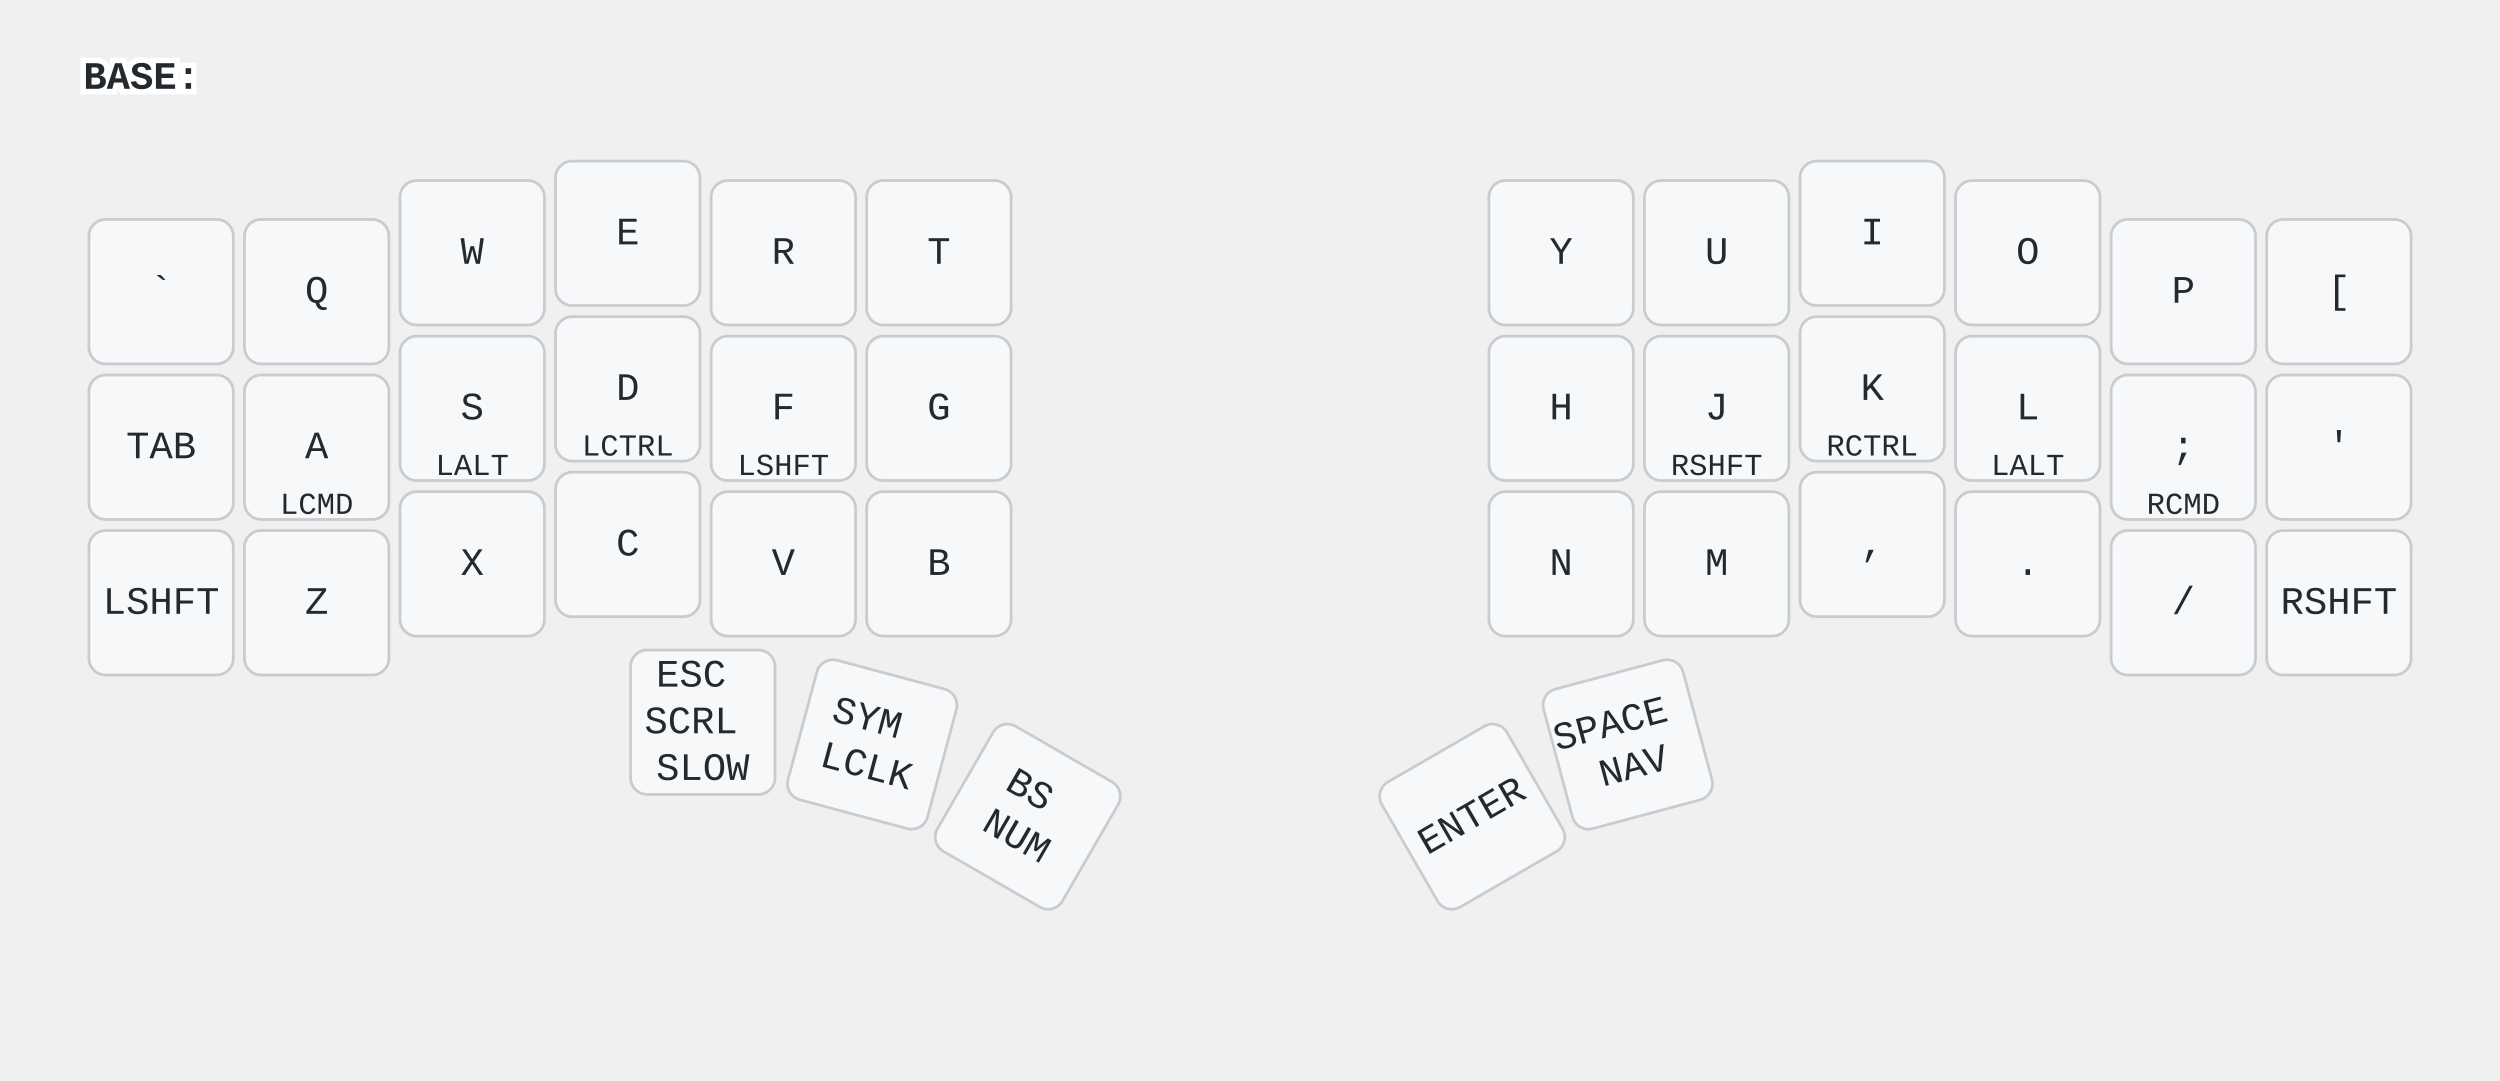
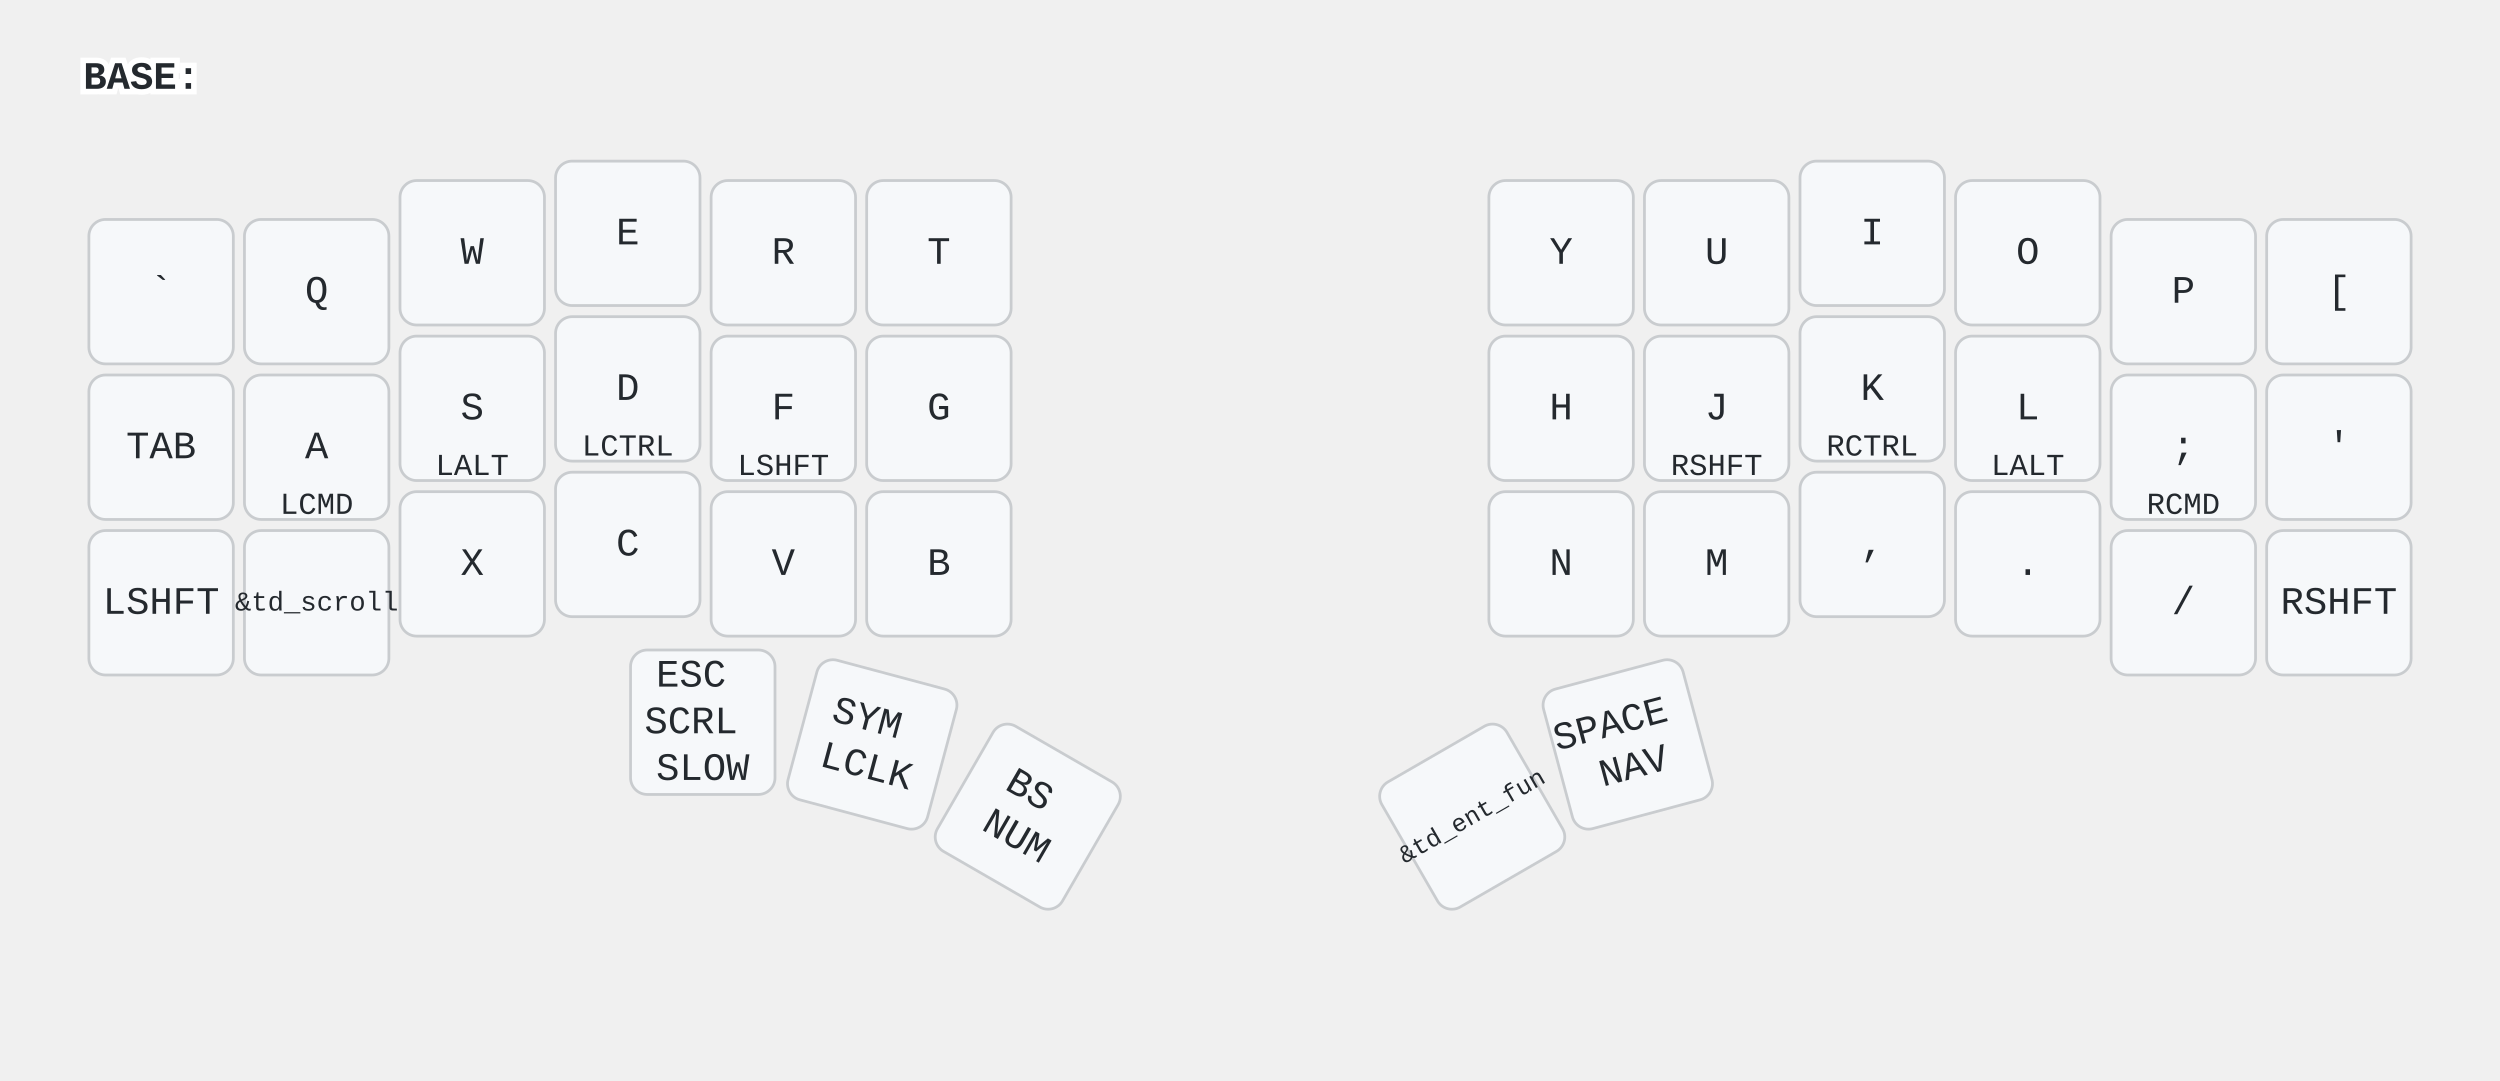
<svg xmlns="http://www.w3.org/2000/svg" width="900" height="389" viewBox="0 0 900 389" class="keymap">
  <style>/* inherit to force styles through use tags */
svg path {
    fill: inherit;
}

/* font and background color specifications */
svg.keymap {
    font-family: SFMono-Regular,Consolas,Liberation Mono,Menlo,monospace;
    font-size: 14px;
    font-kerning: normal;
    text-rendering: optimizeLegibility;
    fill: #24292e;
}

/* default key styling */
rect.key {
    fill: #f6f8fa;
}

rect.key, rect.combo {
    stroke: #c9cccf;
    stroke-width: 1;
}

/* default key side styling, only used is draw_key_sides is set */
rect.side {
    filter: brightness(90%);
}

/* color accent for combo boxes */
rect.combo, rect.combo-separate {
    fill: #cdf;
}

/* color accent for held keys */
rect.held, rect.combo.held {
    fill: #fdd;
}

/* color accent for ghost (optional) keys */
rect.ghost, rect.combo.ghost {
    stroke-dasharray: 4, 4;
    stroke-width: 2;
}

text {
    text-anchor: middle;
    dominant-baseline: middle;
}

/* styling for layer labels */
text.label {
    font-weight: bold;
    text-anchor: start;
    stroke: white;
    stroke-width: 4;
    paint-order: stroke;
}

/* styling for optional footer */
text.footer {
    text-anchor: end;
    dominant-baseline: auto;
    stroke: white;
    stroke-width: 4;
    paint-order: stroke;
}

/* styling for combo tap, and key non-tap label text */
text.combo, text.hold, text.shifted, text.left, text.right {
    font-size: 11px;
}

text.hold {
    text-anchor: middle;
    dominant-baseline: auto;
}

text.shifted {
    text-anchor: middle;
    dominant-baseline: hanging;
}

text.left {
    text-anchor: start;
}

text.right {
    text-anchor: end;
}

text.layer-activator {
    text-decoration: underline;
}

/* styling for hold/shifted label text in combo box */
text.combo.hold, text.combo.shifted, text.combo.left, text.combo.right {
    font-size: 8px;
}

/* lighter symbol for transparent keys */
text.trans {
    fill: #7b7e81;
}

/* styling for combo dendrons */
path.combo {
    stroke-width: 1;
    stroke: gray;
    fill: none;
}

/* Start Tabler Icons Cleanup */
/* cannot use height/width with glyphs */
.icon-tabler &gt; path {
    fill: inherit;
    stroke: inherit;
    stroke-width: 2;
}
/* hide tabler's default box */
.icon-tabler &gt; path[stroke="none"][fill="none"] {
    visibility: hidden;
}
/* End Tabler Icons Cleanup */

@media (prefers-color-scheme: dark) {
svg.keymap { fill: #d1d6db; }
rect.key { fill: #3f4750; }
rect.key, rect.combo { stroke: #60666c; }
rect.combo, rect.combo-separate { fill: #1f3d7a; }
rect.held, rect.combo.held { fill: #854747; }
text.label, text.footer { stroke: black; }
text.trans { fill: #7e8184; }
path.combo { stroke: #7f7f7f; }

}</style>
  <g transform="translate(30, 0)" class="layer-BASE">
    <text x="0" y="28" class="label" id="BASE">BASE:</text>
    <g transform="translate(0, 56)">
      <g transform="translate(28, 49)" class="key keypos-0">
        <rect rx="6" ry="6" x="-26" y="-26" width="52" height="52" class="key" />
        <text x="0" y="0" class="key tap">`</text>
      </g>
      <g transform="translate(84, 49)" class="key keypos-1">
        <rect rx="6" ry="6" x="-26" y="-26" width="52" height="52" class="key" />
        <text x="0" y="0" class="key tap">Q</text>
      </g>
      <g transform="translate(140, 35)" class="key keypos-2">
        <rect rx="6" ry="6" x="-26" y="-26" width="52" height="52" class="key" />
        <text x="0" y="0" class="key tap">W</text>
      </g>
      <g transform="translate(196, 28)" class="key keypos-3">
        <rect rx="6" ry="6" x="-26" y="-26" width="52" height="52" class="key" />
        <text x="0" y="0" class="key tap">E</text>
      </g>
      <g transform="translate(252, 35)" class="key keypos-4">
        <rect rx="6" ry="6" x="-26" y="-26" width="52" height="52" class="key" />
        <text x="0" y="0" class="key tap">R</text>
      </g>
      <g transform="translate(308, 35)" class="key keypos-5">
        <rect rx="6" ry="6" x="-26" y="-26" width="52" height="52" class="key" />
        <text x="0" y="0" class="key tap">T</text>
      </g>
      <g transform="translate(532, 35)" class="key keypos-6">
        <rect rx="6" ry="6" x="-26" y="-26" width="52" height="52" class="key" />
        <text x="0" y="0" class="key tap">Y</text>
      </g>
      <g transform="translate(588, 35)" class="key keypos-7">
        <rect rx="6" ry="6" x="-26" y="-26" width="52" height="52" class="key" />
        <text x="0" y="0" class="key tap">U</text>
      </g>
      <g transform="translate(644, 28)" class="key keypos-8">
        <rect rx="6" ry="6" x="-26" y="-26" width="52" height="52" class="key" />
        <text x="0" y="0" class="key tap">I</text>
      </g>
      <g transform="translate(700, 35)" class="key keypos-9">
        <rect rx="6" ry="6" x="-26" y="-26" width="52" height="52" class="key" />
        <text x="0" y="0" class="key tap">O</text>
      </g>
      <g transform="translate(756, 49)" class="key keypos-10">
        <rect rx="6" ry="6" x="-26" y="-26" width="52" height="52" class="key" />
        <text x="0" y="0" class="key tap">P</text>
      </g>
      <g transform="translate(812, 49)" class="key keypos-11">
        <rect rx="6" ry="6" x="-26" y="-26" width="52" height="52" class="key" />
        <text x="0" y="0" class="key tap">[</text>
      </g>
      <g transform="translate(28, 105)" class="key keypos-12">
        <rect rx="6" ry="6" x="-26" y="-26" width="52" height="52" class="key" />
        <text x="0" y="0" class="key tap">TAB</text>
      </g>
      <g transform="translate(84, 105)" class="key keypos-13">
        <rect rx="6" ry="6" x="-26" y="-26" width="52" height="52" class="key" />
        <text x="0" y="0" class="key tap">A</text>
        <text x="0" y="24" class="key hold">LCMD</text>
      </g>
      <g transform="translate(140, 91)" class="key keypos-14">
        <rect rx="6" ry="6" x="-26" y="-26" width="52" height="52" class="key" />
        <text x="0" y="0" class="key tap">S</text>
        <text x="0" y="24" class="key hold">LALT</text>
      </g>
      <g transform="translate(196, 84)" class="key keypos-15">
        <rect rx="6" ry="6" x="-26" y="-26" width="52" height="52" class="key" />
        <text x="0" y="0" class="key tap">D</text>
        <text x="0" y="24" class="key hold">LCTRL</text>
      </g>
      <g transform="translate(252, 91)" class="key keypos-16">
        <rect rx="6" ry="6" x="-26" y="-26" width="52" height="52" class="key" />
        <text x="0" y="0" class="key tap">F</text>
        <text x="0" y="24" class="key hold">LSHFT</text>
      </g>
      <g transform="translate(308, 91)" class="key keypos-17">
        <rect rx="6" ry="6" x="-26" y="-26" width="52" height="52" class="key" />
        <text x="0" y="0" class="key tap">G</text>
      </g>
      <g transform="translate(532, 91)" class="key keypos-18">
        <rect rx="6" ry="6" x="-26" y="-26" width="52" height="52" class="key" />
        <text x="0" y="0" class="key tap">H</text>
      </g>
      <g transform="translate(588, 91)" class="key keypos-19">
        <rect rx="6" ry="6" x="-26" y="-26" width="52" height="52" class="key" />
        <text x="0" y="0" class="key tap">J</text>
        <text x="0" y="24" class="key hold">RSHFT</text>
      </g>
      <g transform="translate(644, 84)" class="key keypos-20">
        <rect rx="6" ry="6" x="-26" y="-26" width="52" height="52" class="key" />
        <text x="0" y="0" class="key tap">K</text>
        <text x="0" y="24" class="key hold">RCTRL</text>
      </g>
      <g transform="translate(700, 91)" class="key keypos-21">
        <rect rx="6" ry="6" x="-26" y="-26" width="52" height="52" class="key" />
        <text x="0" y="0" class="key tap">L</text>
        <text x="0" y="24" class="key hold">LALT</text>
      </g>
      <g transform="translate(756, 105)" class="key keypos-22">
        <rect rx="6" ry="6" x="-26" y="-26" width="52" height="52" class="key" />
        <text x="0" y="0" class="key tap">;</text>
        <text x="0" y="24" class="key hold">RCMD</text>
      </g>
      <g transform="translate(812, 105)" class="key keypos-23">
        <rect rx="6" ry="6" x="-26" y="-26" width="52" height="52" class="key" />
        <text x="0" y="0" class="key tap">'</text>
      </g>
      <g transform="translate(28, 161)" class="key keypos-24">
        <rect rx="6" ry="6" x="-26" y="-26" width="52" height="52" class="key" />
        <text x="0" y="0" class="key tap">LSHFT</text>
      </g>
      <g transform="translate(84, 161)" class="key keypos-25">
        <rect rx="6" ry="6" x="-26" y="-26" width="52" height="52" class="key" />
-         <text x="0" y="0" class="key tap">Z</text>
+         <text x="0" y="0" class="key tap">
+           <tspan style="font-size: 70%">&amp;td_scroll</tspan>
+         </text>
      </g>
      <g transform="translate(140, 147)" class="key keypos-26">
        <rect rx="6" ry="6" x="-26" y="-26" width="52" height="52" class="key" />
        <text x="0" y="0" class="key tap">X</text>
      </g>
      <g transform="translate(196, 140)" class="key keypos-27">
        <rect rx="6" ry="6" x="-26" y="-26" width="52" height="52" class="key" />
        <text x="0" y="0" class="key tap">C</text>
      </g>
      <g transform="translate(252, 147)" class="key keypos-28">
        <rect rx="6" ry="6" x="-26" y="-26" width="52" height="52" class="key" />
        <text x="0" y="0" class="key tap">V</text>
      </g>
      <g transform="translate(308, 147)" class="key keypos-29">
        <rect rx="6" ry="6" x="-26" y="-26" width="52" height="52" class="key" />
        <text x="0" y="0" class="key tap">B</text>
      </g>
      <g transform="translate(532, 147)" class="key keypos-30">
        <rect rx="6" ry="6" x="-26" y="-26" width="52" height="52" class="key" />
        <text x="0" y="0" class="key tap">N</text>
      </g>
      <g transform="translate(588, 147)" class="key keypos-31">
        <rect rx="6" ry="6" x="-26" y="-26" width="52" height="52" class="key" />
        <text x="0" y="0" class="key tap">M</text>
      </g>
      <g transform="translate(644, 140)" class="key keypos-32">
        <rect rx="6" ry="6" x="-26" y="-26" width="52" height="52" class="key" />
        <text x="0" y="0" class="key tap">,</text>
      </g>
      <g transform="translate(700, 147)" class="key keypos-33">
        <rect rx="6" ry="6" x="-26" y="-26" width="52" height="52" class="key" />
        <text x="0" y="0" class="key tap">.</text>
      </g>
      <g transform="translate(756, 161)" class="key keypos-34">
        <rect rx="6" ry="6" x="-26" y="-26" width="52" height="52" class="key" />
        <text x="0" y="0" class="key tap">/</text>
      </g>
      <g transform="translate(812, 161)" class="key keypos-35">
        <rect rx="6" ry="6" x="-26" y="-26" width="52" height="52" class="key" />
        <text x="0" y="0" class="key tap">RSHFT</text>
      </g>
      <g transform="translate(223, 204)" class="key keypos-36">
        <rect rx="6" ry="6" x="-26" y="-26" width="52" height="52" class="key" />
        <text x="0" y="0" class="key tap">
          <tspan x="0" dy="-1.2em">ESC</tspan>
          <tspan x="0" dy="1.2em">SCRL</tspan>
          <tspan x="0" dy="1.2em">SLOW</tspan>
        </text>
      </g>
      <g transform="translate(284, 212) rotate(15.0)" class="key keypos-37">
        <rect rx="6" ry="6" x="-26" y="-26" width="52" height="52" class="key" />
        <text x="0" y="0" class="key tap">
          <tspan x="0" dy="-0.6em">SYM</tspan>
          <tspan x="0" dy="1.2em">LCLK</tspan>
        </text>
      </g>
      <g transform="translate(340, 238) rotate(30.0)" class="key keypos-38">
        <rect rx="6" ry="6" x="-26" y="-26" width="52" height="52" class="key" />
        <text x="0" y="0" class="key tap">
          <tspan x="0" dy="-0.6em">BS</tspan>
          <tspan x="0" dy="1.2em">NUM</tspan>
        </text>
      </g>
      <g transform="translate(500, 238) rotate(-30.0)" class="key keypos-39">
        <rect rx="6" ry="6" x="-26" y="-26" width="52" height="52" class="key" />
-         <text x="0" y="0" class="key tap">ENTER</text>
+         <text x="0" y="0" class="key tap">
+           <tspan style="font-size: 64%">&amp;td_ent_fun</tspan>
+         </text>
      </g>
      <g transform="translate(556, 212) rotate(-15.0)" class="key keypos-40">
        <rect rx="6" ry="6" x="-26" y="-26" width="52" height="52" class="key" />
        <text x="0" y="0" class="key tap">
          <tspan x="0" dy="-0.6em">SPACE</tspan>
          <tspan x="0" dy="1.2em">NAV</tspan>
        </text>
      </g>
    </g>
  </g>
</svg>
